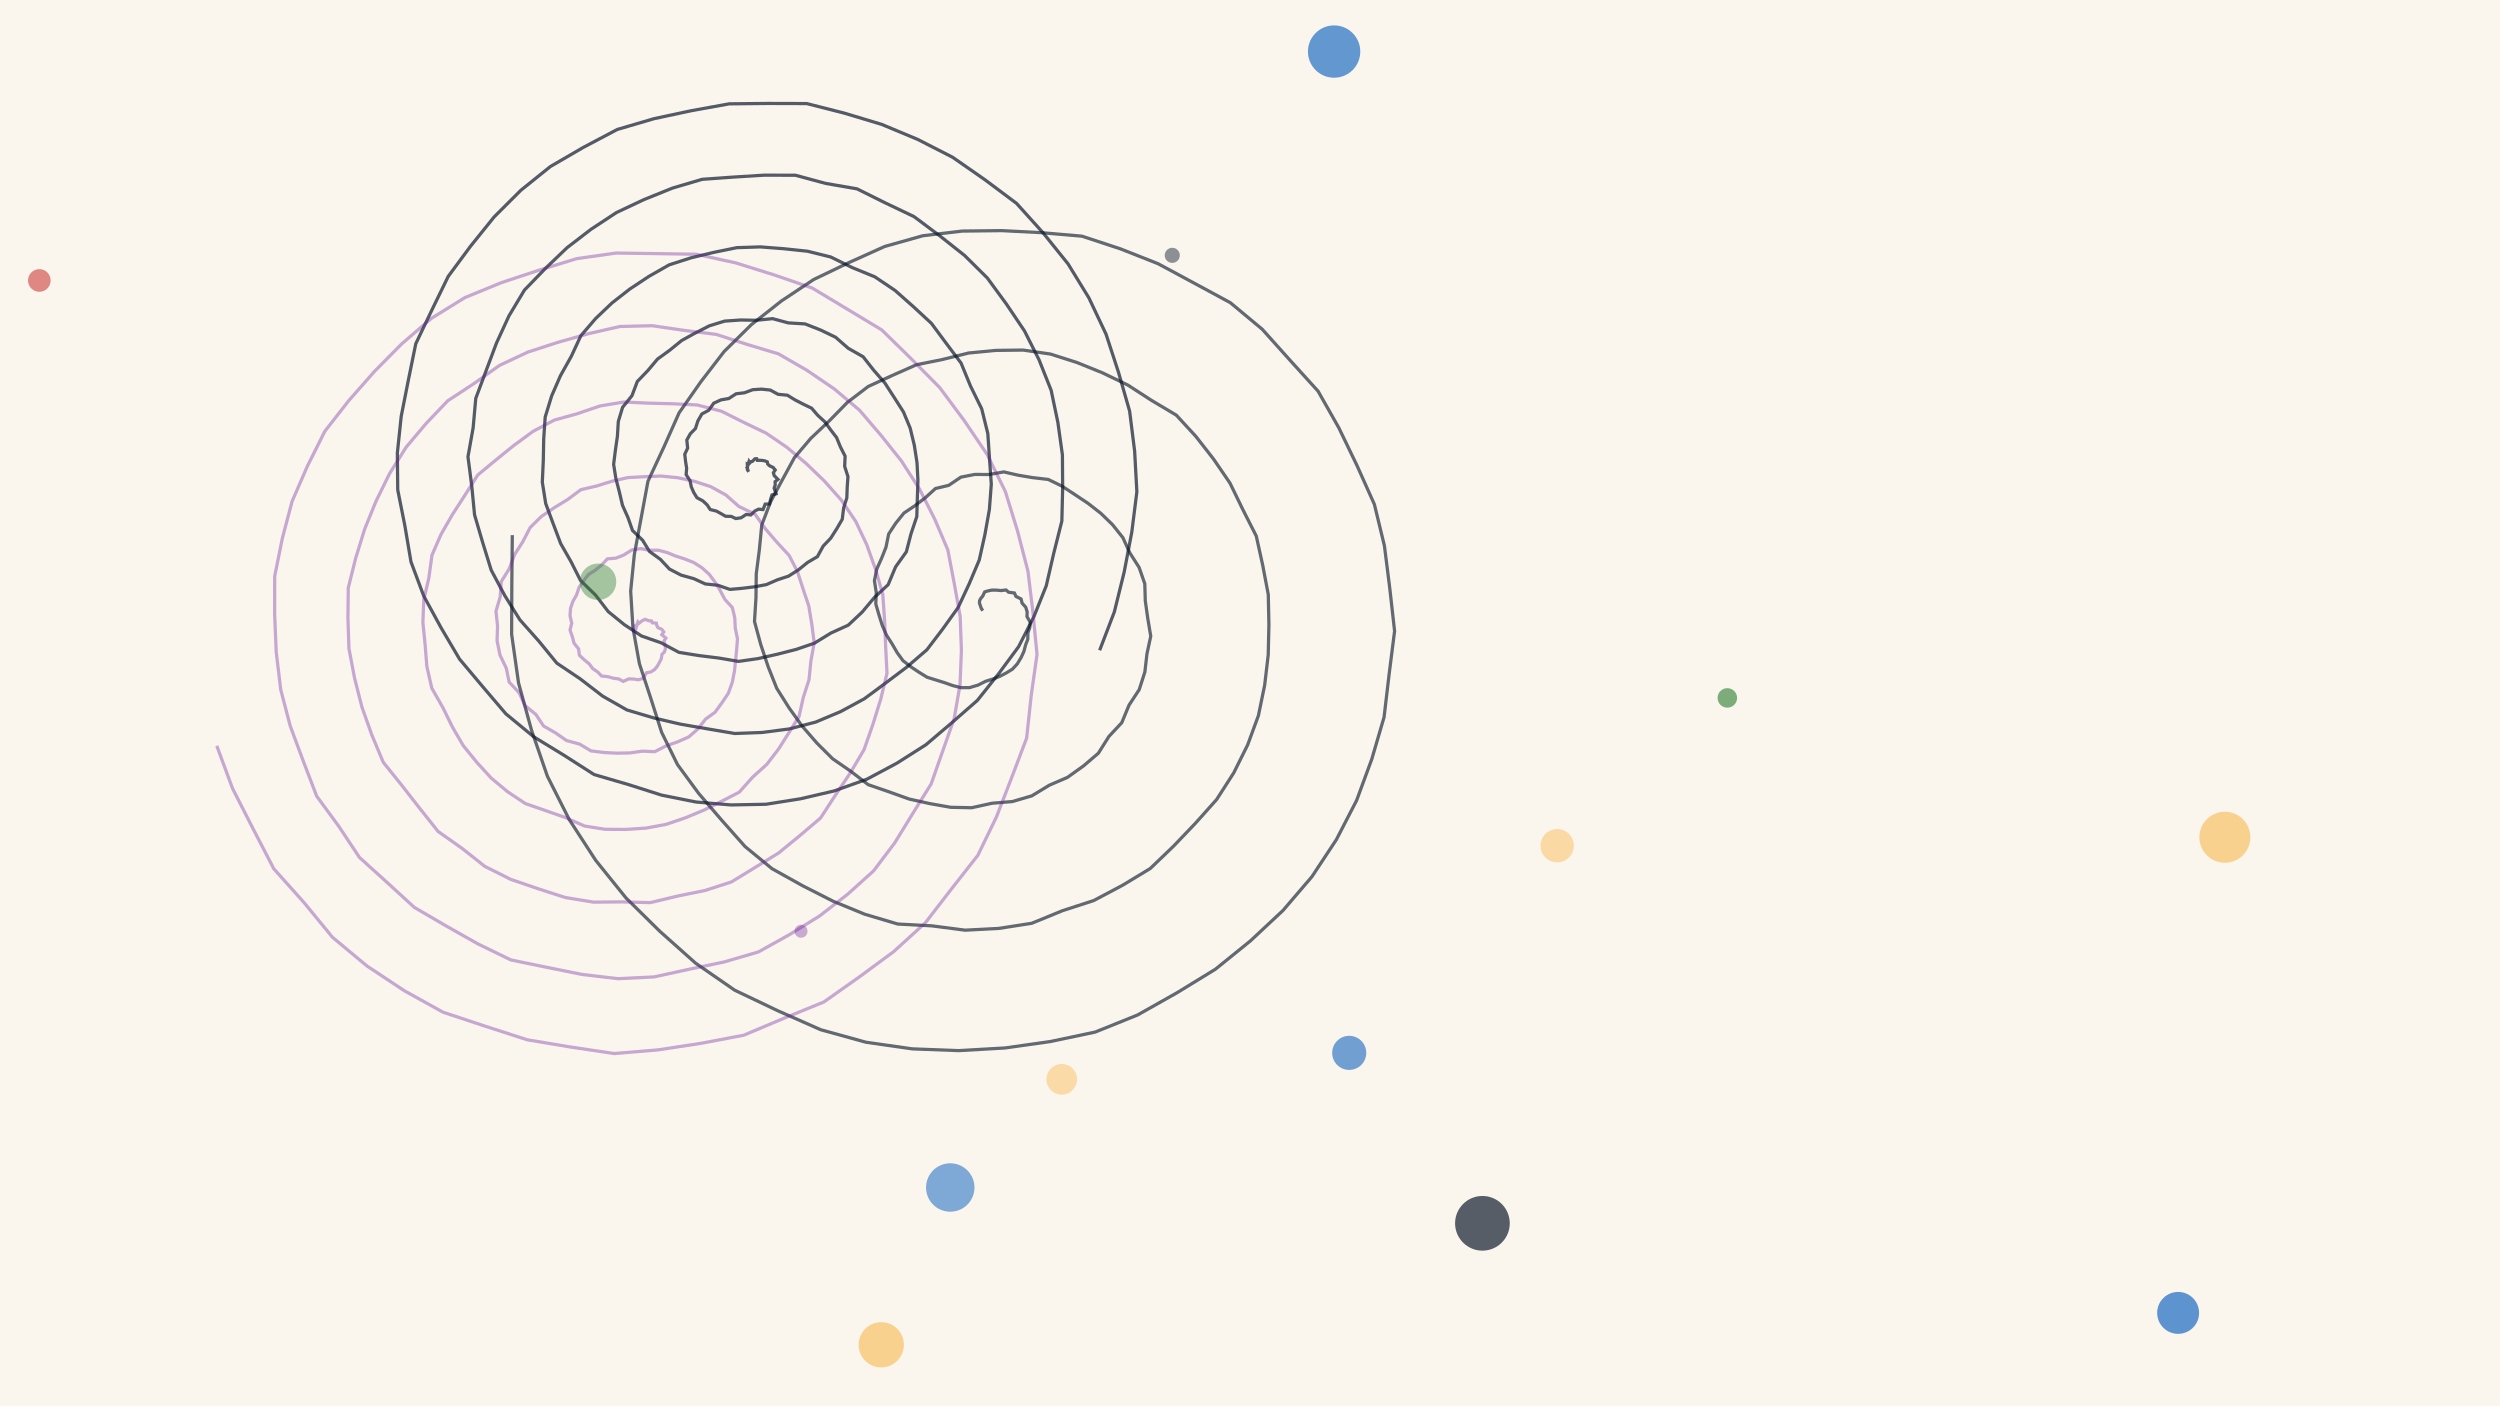
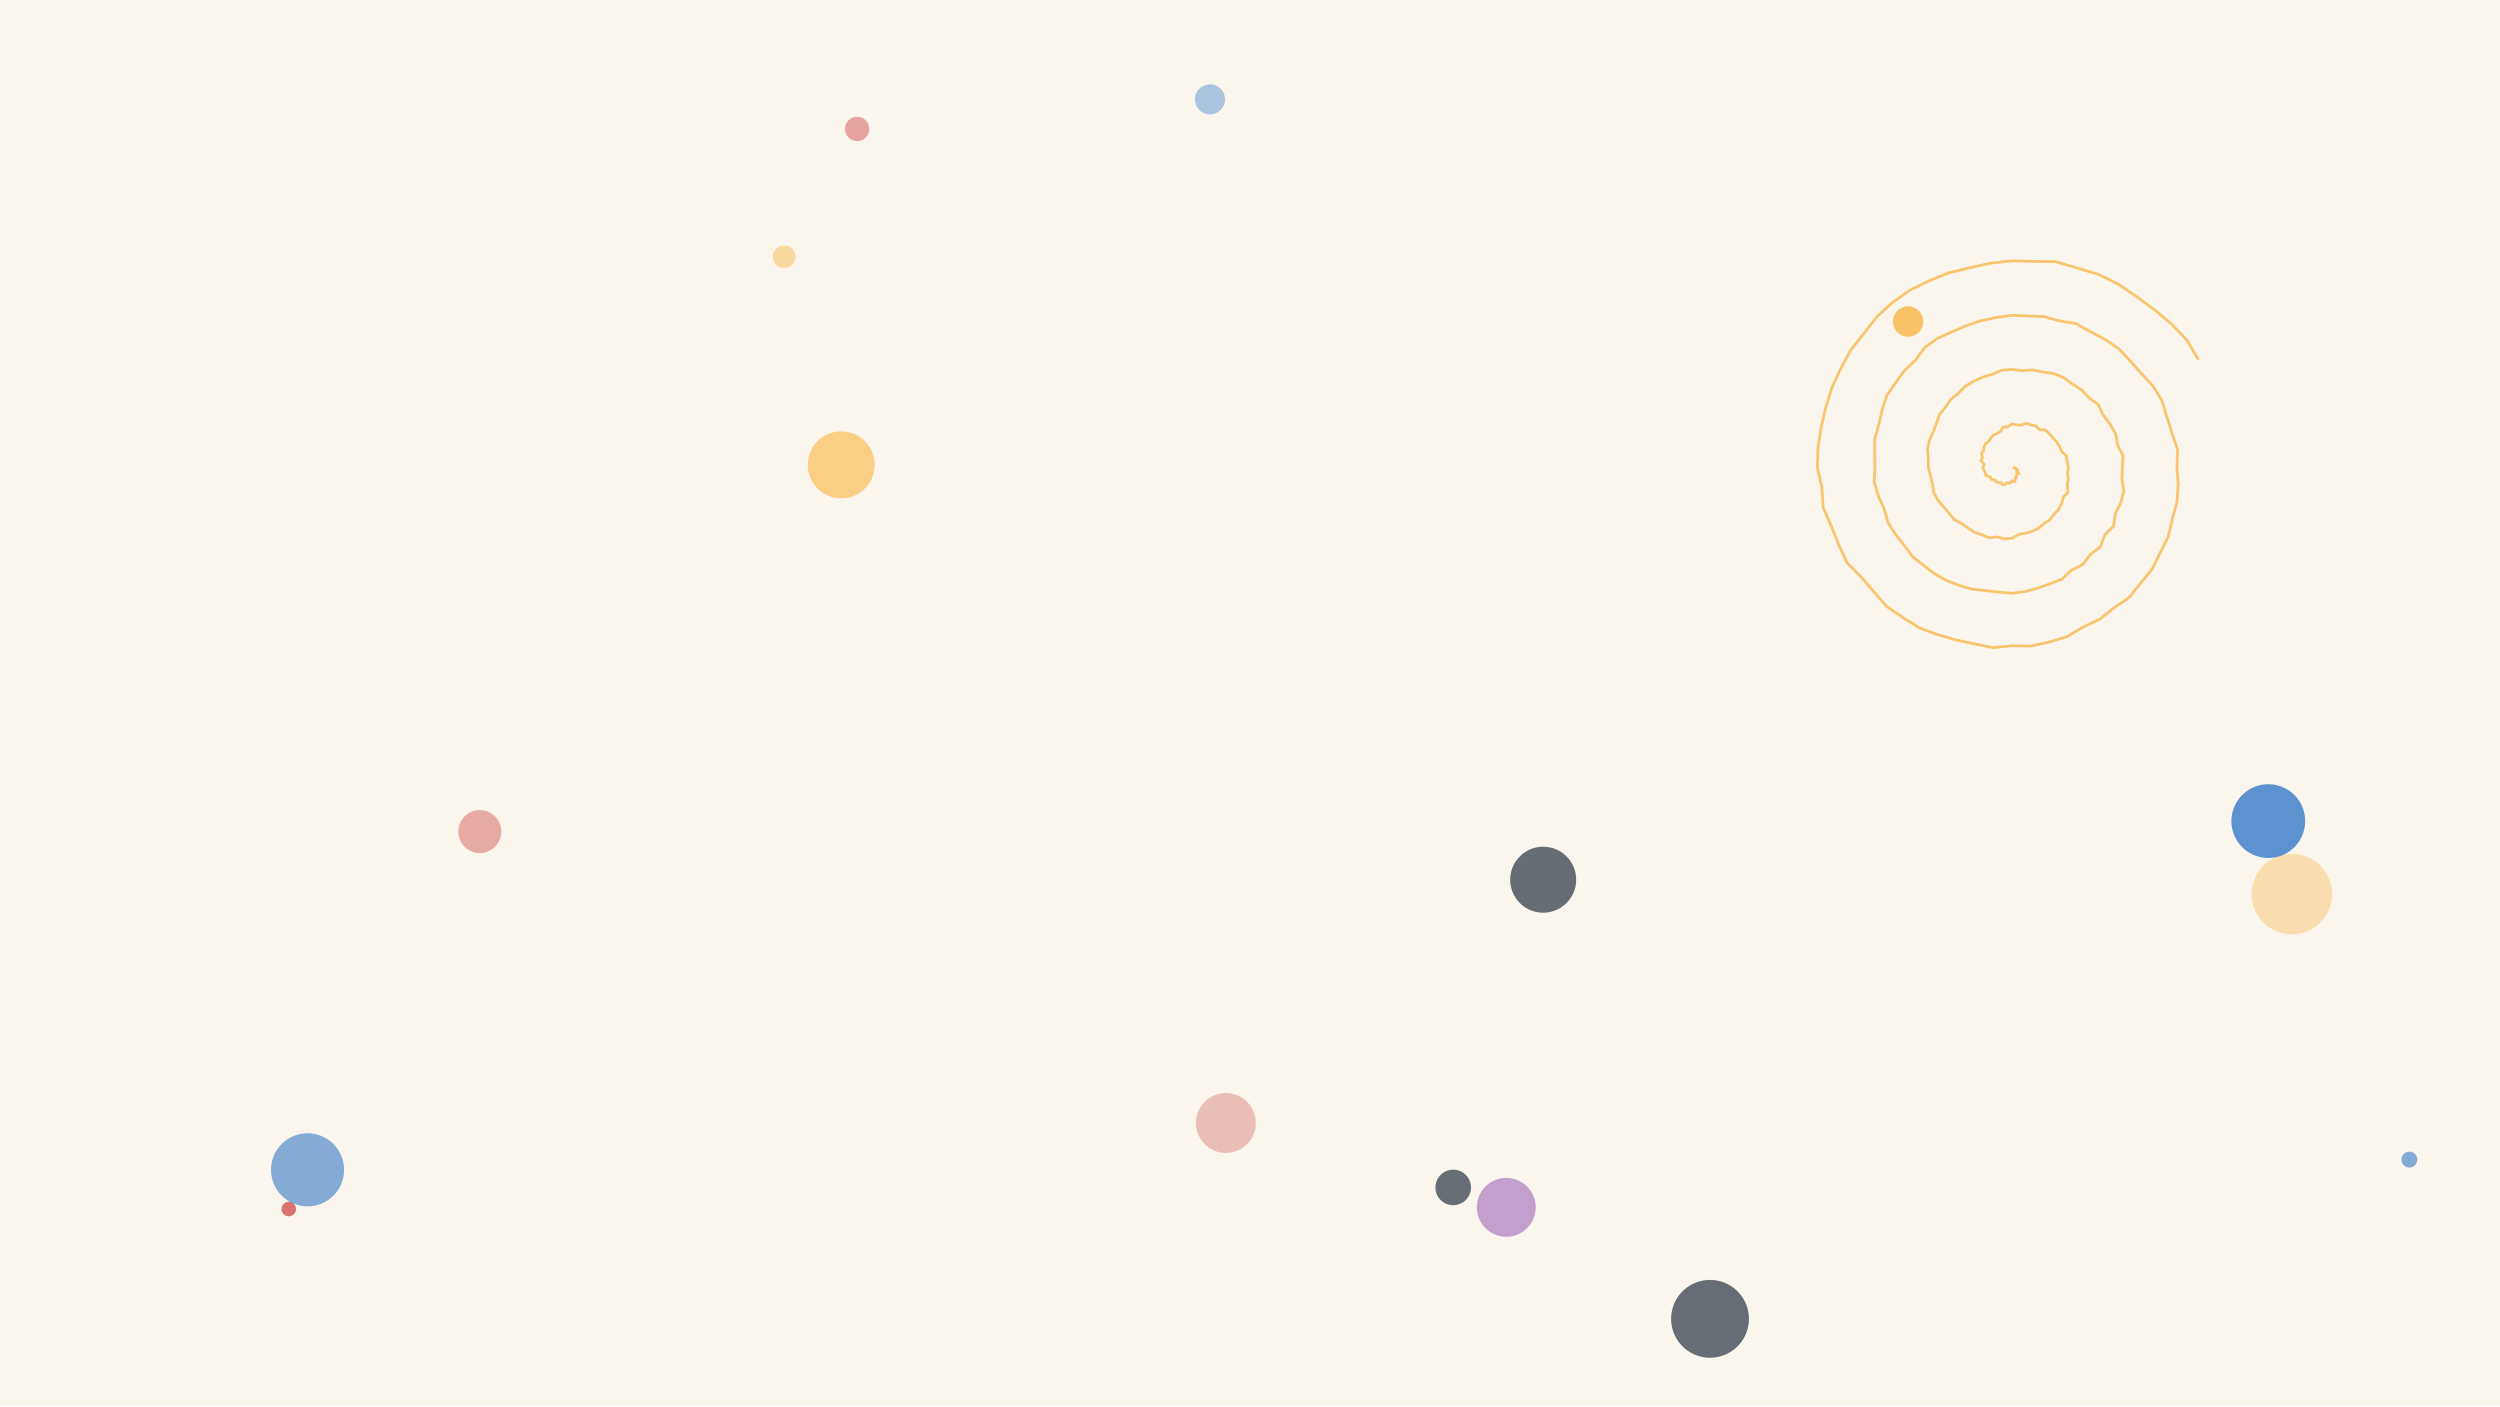
<svg xmlns="http://www.w3.org/2000/svg" viewBox="0 0 1920 1080" width="1920" height="1080">
  <rect width="1920" height="1080" fill="#FAF6EE" />
-   <g transform="rotate(231 960 540)">
-     <polyline points="1340.3,352.6 1342.9,352.9 1341.3,352.8 1343.4,353.5 1343.3,353.8 1345.6,355.5 1345.0,355.8 1346.3,357.7 1345.1,357.5 1345.3,358.9 1344.8,359.8 1345.1,362.6 1344.3,363.7 1343.0,363.3 1342.0,364.6 1340.7,366.1 1339.1,367.5 1337.3,368.5 1335.8,367.7 1333.8,368.0 1331.1,369.3 1328.6,369.3 1327.9,366.9 1325.8,366.0 1321.7,366.4 1321.7,363.6 1319.6,362.0 1318.3,359.9 1314.0,358.3 1315.3,355.3 1313.5,352.6 1311.1,349.5 1313.1,346.8 1310.9,342.9 1313.3,340.4 1314.0,337.2 1313.6,333.0 1316.1,330.5 1316.6,325.8 1318.7,322.3 1322.2,320.6 1325.0,317.3 1328.7,315.9 1332.6,314.3 1336.4,311.4 1340.7,311.8 1345.1,311.2 1349.9,309.2 1354.6,309.8 1359.2,311.1 1363.4,313.3 1368.9,313.9 1372.5,317.3 1377.0,319.9 1381.7,322.9 1384.0,327.6 1389.2,331.0 1391.3,336.2 1391.9,341.7 1395.3,346.9 1397.5,352.6 1396.4,358.5 1398.2,364.9 1396.7,370.8 1393.7,376.2 1393.0,382.8 1389.6,388.2 1387.4,394.7 1383.5,400.2 1378.7,405.0 1372.4,407.6 1367.4,412.7 1360.9,415.0 1354.5,417.8 1347.9,420.9 1340.7,421.1 1333.4,422.2 1326.0,421.8 1318.3,421.6 1311.0,419.4 1303.1,417.7 1297.2,412.5 1289.5,409.5 1283.6,404.0 1277.4,398.6 1272.9,391.8 1266.8,385.5 1263.8,377.6 1261.1,369.5 1260.0,361.1 1256.5,352.6 1257.8,343.9 1257.8,335.0 1258.8,326.0 1262.0,317.6 1264.5,308.6 1268.9,300.5 1273.9,292.5 1279.3,284.5 1287.5,279.4 1294.4,272.5 1303.1,268.2 1311.4,262.3 1320.6,258.3 1330.7,257.6 1340.7,254.9 1350.8,256.2 1361.5,254.9 1371.3,258.4 1381.4,261.1 1390.9,265.7 1400.6,270.1 1410.1,275.6 1417.6,283.4 1425.0,291.4 1433.4,299.1 1439.8,308.5 1442.2,319.7 1448.1,329.8 1449.5,341.2 1451.7,352.6 1451.1,364.2 1451.1,376.1 1449.0,387.8 1446.5,399.7 1441.9,411.1 1434.9,421.1 1427.1,430.4 1420.2,440.9 1410.1,448.2 1401.4,457.7 1390.3,464.0 1378.7,469.5 1366.0,471.7 1353.7,476.5 1340.7,476.3 1327.6,476.8 1314.6,475.4 1301.3,473.9 1288.4,470.1 1276.2,464.3 1264.5,457.5 1253.5,449.5 1243.1,440.5 1232.4,431.3 1224.9,419.5 1216.4,408.0 1212.6,394.3 1205.6,381.3 1204.6,366.9 1201.8,352.6 1200.7,337.9 1204.4,323.7 1206.3,309.0 1211.4,295.1 1217.6,281.6 1224.3,268.0 1232.1,254.9 1243.6,244.8 1254.6,234.2 1266.3,223.7 1280.6,217.7 1294.1,209.3 1309.2,204.5 1324.8,201.2 1340.7,201.6 1356.8,199.7 1372.5,203.1 1388.4,205.7 1403.8,210.8 1419.5,216.1 1433.9,224.4 1446.3,235.4 1459.0,246.1 1471.4,257.6 1480.9,271.7 1488.7,286.7 1495.0,302.5 1502.7,318.2 1505.8,335.3 1507.2,352.6 1506.9,370.1 1505.2,387.6 1502.3,405.2 1495.9,421.7 1488.2,437.8 1479.9,453.8 1469.0,468.2 1456.6,481.3 1443.6,494.3 1428.9,505.4 1412.2,513.1 1395.8,522.1 1377.9,527.6 1359.4,530.7 1340.7,533.4 1321.8,532.6 1302.6,531.9 1284.2,526.4 1265.3,522.1 1247.6,513.8 1231.7,502.6 1215.7,491.4 1201.5,478.0 1188.6,463.1 1176.3,447.6 1166.9,430.0 1158.1,411.9 1152.8,392.6 1148.0,372.9 1147.4,352.6 1148.1,332.4 1149.0,311.9 1152.8,291.6 1158.6,271.6 1167.3,252.5 1178.3,234.6 1190.9,217.8 1206.7,203.9 1222.6,190.0 1239.3,177.0 1257.1,164.8 1277.1,157.0 1298.1,152.0 1318.9,145.6 1340.7,145.5 1362.6,144.5 1384.4,147.2 1406.1,151.4 1426.6,159.6 1447.2,168.2 1465.8,180.5 1485.0,192.3 1499.8,209.4 1516.1,225.2 1527.6,244.7 1539.1,264.3 1549.3,284.9 1557.2,306.6 1560.0,329.6 1561.9,352.6 1561.3,375.8 1559.0,399.0 1553.4,421.8 1546.5,444.3 1537.4,466.2 1523.8,485.7 1510.0,505.1 1494.8,523.8 1475.3,537.9 1456.9,554.0 1434.8,564.1 1412.8,574.6 1389.2,580.6 1365.2,586.0 1340.7,588.7 1316.0,587.5 1291.2,585.3 1266.8,580.0 1242.8,572.5 1220.4,561.0 1198.8,548.0 1179.0,532.2 1159.6,515.7 1144.3,495.3 1128.5,475.1 1116.0,452.7 1105.5,429.1 1099.0,404.0 1093.4,378.6 1092.4,352.6 1091.8,326.5 1094.8,300.4 1099.8,274.4 1108.6,249.3 1120.2,225.4 1133.6,202.2 1150.1,181.0 1168.7,161.6 1189.4,144.4 1211.9,129.6 1234.4,114.0 1260.3,105.4 1286.2,96.2 1313.2,90.7 1340.7,90.0 1368.3,89.5 1395.8,93.6 1423.2,98.6 1449.8,107.5 1474.3,121.3 1499.2,134.4 1521.4,152.0 1541.4,172.0 1559.5,193.7 1577.7,215.8 1590.0,241.6 1602.2,267.7 1609.4,295.5 1615.5,323.8 1618.5,352.6 1618.4,381.8 1613.9,410.7 1608.2,439.6 1596.9,466.7 1583.6,492.9 1569.4,518.8 1551.0,542.0 1532.1,565.2 1508.1,583.1 1483.4,599.9 1457.1,614.1 1429.6,626.3 1400.7,634.7 1371.1,642.2 1340.7,643.8 1310.1,643.7 1279.7,639.7 1249.8,632.4 1221.0,621.4 1192.5,609.3 1166.1,592.9 1140.8,574.6 1119.2,552.1 1099.0,528.2 1080.0,503.1 1064.2,475.8" fill="none" stroke="#0A1628" stroke-width="2.5" opacity="0.69" />
-     <polyline points="1144.3,425.3 1145.9,425.3 1147.3,425.7 1150.5,426.9 1151.8,428.1 1152.4,429.3 1152.8,430.6 1153.0,432.1 1154.6,435.4 1154.0,437.0 1153.2,438.7 1152.2,440.6 1150.9,442.2 1149.4,443.9 1147.6,445.7 1145.4,449.1 1142.9,449.5 1139.6,452.6 1136.8,451.9 1132.8,453.7 1129.8,452.3 1125.6,452.5 1122.2,451.1 1119.4,448.7 1114.3,447.9 1111.4,444.9 1109.3,441.4 1105.5,438.2 1103.2,434.2 1100.1,430.0 1097.8,425.3 1095.9,420.1 1095.1,414.6 1095.8,409.2 1096.9,403.7 1098.6,398.3 1100.8,392.8 1102.2,386.4 1104.8,380.1 1108.9,375.0 1114.1,371.1 1119.8,367.6 1125.5,363.8 1131.5,359.8 1138.3,357.4 1145.4,355.2 1153.0,353.4 1160.6,353.8 1168.2,355.0 1176.3,355.9 1184.2,358.1 1192.0,361.2 1200.1,364.6 1206.5,370.3 1214.6,375.0 1220.4,382.0 1224.5,390.1 1229.0,398.1 1235.6,406.1 1238.6,415.5 1240.7,425.3 1239.8,435.2 1239.5,445.3 1240.1,456.0 1235.6,465.4 1234.6,476.7 1229.5,486.3 1222.6,494.7 1217.0,504.8 1208.2,511.7 1199.7,519.2 1191.0,527.7 1180.3,532.7 1169.0,536.3 1157.5,539.9 1145.4,542.7 1132.9,544.2 1120.2,544.1 1107.9,540.9 1094.6,539.4 1082.1,534.9 1071.6,526.9 1060.1,520.0 1047.9,513.1 1039.3,502.4 1029.4,492.3 1021.6,480.4 1017.3,466.9 1010.3,454.0 1008.3,439.7 1003.4,425.3 1003.0,410.3 1003.9,395.2 1008.0,380.6 1010.1,365.0 1016.1,350.6 1024.9,337.7 1032.1,323.3 1042.5,311.0 1054.7,300.4 1067.5,290.2 1081.5,281.7 1095.9,272.7 1112.2,268.8 1128.5,264.0 1145.4,262.2 1162.6,261.6 1180.0,262.6 1197.6,264.7 1214.6,270.0 1231.4,276.3 1248.2,283.7 1261.7,296.1 1275.8,307.8 1288.6,321.2 1302.3,334.7 1311.9,351.2 1319.3,368.8 1326.7,386.7 1330.3,405.8 1331.8,425.3 1334.1,445.1 1333.5,465.2 1328.5,484.7 1323.2,504.4 1313.8,522.4 1305.0,541.2 1293.5,558.6 1280.4,575.2 1264.8,589.6 1247.0,601.3 1228.4,611.6 1208.9,620.8 1188.4,627.5 1167.5,635.2 1145.4,636.6 1123.3,636.2 1101.0,634.4 1079.1,629.3 1056.7,624.5 1036.3,614.3 1016.0,603.4 997.8,589.3 980.0,574.2 963.6,557.4 948.5,539.0 936.2,518.4 926.2,496.5 918.6,473.5 914.7,449.5 911.6,425.3 909.5,400.5 912.9,375.8 917.7,351.3 926.7,327.9 934.1,303.3 947.0,281.1 962.2,260.2 980.8,242.5 998.4,223.0 1020.1,208.1 1043.1,195.5 1067.3,184.7 1092.2,174.7 1118.5,169.3 1145.4,168.1 1172.5,167.3 1200.0,168.6 1226.9,174.7 1252.5,184.7 1278.6,194.6 1303.2,208.1 1326.2,224.5 1346.3,244.4 1364.7,266.0 1383.4,287.9 1396.0,313.7 1409.2,339.6 1417.2,367.5 1424.0,396.0 1426.9,425.3 1426.5,454.8 1423.7,484.4 1416.8,513.5 1409.1,542.7 1397.1,570.6 1380.9,596.3 1362.0,620.2 1341.5,643.0 1319.9,665.4 1293.8,682.2 1266.7,697.5 1237.8,709.6 1208.5,721.8 1177.2,728.0 1145.4,729.6 1113.3,731.4 1081.5,726.1 1050.1,718.7 1018.5,710.3 989.0,696.3 961.1,679.0 933.1,661.1 910.1,637.1 886.8,613.2 867.7,585.6 850.4,556.6 836.8,525.6 826.5,493.1 820.3,459.4 817.9,425.3 817.9,390.8 822.4,356.6 828.2,322.2 838.5,288.6 854.5,257.3 872.6,227.1 893.3,198.3 916.8,171.4 943.2,146.9 972.6,125.9 1004.8,109.4 1037.7,93.7 1072.8,83.4 1108.9,77.5 1145.4,73.4 1182.4,73.5 1219.4,77.4 1255.9,85.3 1291.1,98.1 1325.6,113.2 1358.0,132.6 1387.4,156.6 1416.8,180.9" fill="none" stroke="#0A1628" stroke-width="2.5" opacity="0.63" />
-     <polyline points="1298.1,207.3 1300.5,207.5 1301.2,207.9 1300.6,208.0 1301.4,208.6 1303.5,210.3 1303.3,210.9 1302.2,210.8 1304.2,213.8 1303.0,213.8 1303.0,215.3 1302.9,217.5 1302.3,219.5 1301.1,220.2 1299.8,221.0 1298.3,222.5 1296.8,222.1 1294.7,224.3 1293.1,223.5 1291.3,223.1 1288.3,224.6 1285.8,224.5 1285.1,222.0 1281.1,222.8 1280.3,220.3 1277.9,219.1 1275.2,217.6 1273.6,215.3 1273.3,212.6 1271.0,210.1 1269.8,207.3 1268.5,204.1 1267.8,200.8 1268.2,197.5 1269.8,194.5 1268.1,189.8 1269.5,186.3 1272.2,183.8 1274.7,181.0 1275.9,176.4 1279.6,174.9 1282.6,172.0 1286.1,169.6 1289.6,166.1 1294.0,165.7 1298.3,164.4 1302.8,164.6 1307.6,163.6 1312.7,162.9 1316.9,165.5 1322.4,165.5 1327.1,167.6 1332.3,169.5 1335.5,173.8 1340.8,176.4 1345.0,180.3 1348.0,185.1 1350.1,190.4 1353.4,195.6 1355.1,201.3 1356.5,207.3 1355.8,213.3 1355.8,219.5 1356.7,226.2 1353.0,231.6 1351.1,237.7 1350.2,245.0 1346.8,250.9 1341.6,255.3 1337.2,260.8 1331.6,264.9 1325.5,268.2 1319.4,272.2 1312.9,275.9 1305.8,278.3 1298.3,279.5 1290.8,279.2 1283.2,278.2 1275.8,276.7 1267.2,277.2 1259.9,273.7 1253.5,269.0 1246.1,265.2 1240.2,259.6 1234.3,253.8 1228.2,247.7 1222.6,241.0 1218.0,233.4 1215.4,224.9 1213.1,216.2 1213.6,207.3 1211.4,198.1 1211.1,188.7 1213.5,179.7 1216.7,170.9 1218.7,161.3 1225.1,154.0 1230.0,145.8 1236.0,138.1 1242.7,130.6 1250.0,123.6 1259.5,120.1 1268.0,114.0 1277.9,111.1 1287.8,107.3 1298.3,108.3 1309.0,106.1 1319.3,108.8 1330.6,108.0 1340.3,113.0 1351.2,115.6 1361.2,120.8 1369.6,128.1 1379.3,134.4 1385.7,143.7 1394.4,151.8 1398.2,162.8 1404.1,172.9 1407.8,184.0 1412.7,195.2 1413.9,207.3 1412.9,219.3 1411.3,231.3 1410.8,243.8 1405.4,254.9 1400.8,266.5 1395.3,277.7 1387.9,287.9 1380.2,298.2 1371.1,307.4 1360.9,315.6 1349.8,322.8 1337.5,327.8 1324.4,330.0 1311.8,335.9 1298.3,335.0 1284.8,335.4 1270.9,336.3 1257.3,333.5 1244.3,328.5 1231.2,323.6 1218.9,316.6 1206.7,309.1 1197.3,298.2 1187.1,288.1 1179.2,276.0 1170.0,264.4 1165.2,250.5 1160.5,236.6 1157.0,222.1 1156.2,207.3 1153.7,192.1 1156.8,177.2 1160.1,162.3 1164.4,147.7 1169.8,133.0 1177.2,119.3 1186.3,106.4 1196.4,94.1 1208.3,83.4 1222.6,76.1 1236.2,67.7 1250.2,59.0 1265.8,54.1 1281.9,50.9 1298.3,49.9 1314.9,49.9 1331.2,52.4 1347.4,56.1 1364.4,58.9 1379.7,66.4 1393.7,76.0 1408.0,85.4 1421.0,96.8 1431.6,110.4 1443.7,123.3 1451.8,138.9 1458.1,155.3 1463.6,172.1 1469.4,189.3 1469.6,207.3 1469.6,225.3 1468.7,243.5 1465.2,261.5 1457.9,278.3 1451.5,295.7 1442.3,311.9 1429.9,325.8 1417.8,340.0 1405.1,354.2 1389.7,365.6 1372.3,373.5 1355.0,381.7 1336.6,387.2 1317.6,390.9 1298.3,393.3 1278.7,394.2 1258.9,392.5 1239.7,387.8 1220.9,381.2 1202.4,373.4 1186.0,361.9 1169.9,349.9 1153.3,337.8 1140.9,321.6 1129.6,304.7 1118.8,287.2 1111.6,267.9 1105.5,248.2 1099.0,228.2 1098.5,207.3 1098.4,186.2 1101.1,165.3 1103.9,144.1 1111.6,124.1 1121.5,105.1 1130.8,85.6 1144.9,69.1 1158.5,52.0 1174.9,37.4 1193.3,25.4 1212.1,13.6 1232.4,4.4 1254.2,-0.5 1275.8,-6.6 1298.3,-6.4 1320.7,-6.0 1343.6,-5.9 1365.5,0.5 1387.0,8.1 1407.8,17.7 1428.1,28.6 1446.6,42.6 1464.6,57.5 1478.7,76.2 1491.7,95.6 1503.0,116.1 1512.9,137.5 1520.6,160.0 1525.1,183.4 1528.2,207.3 1525.8,231.2 1524.3,255.3 1518.5,278.8 1509.8,301.4 1500.2,323.8 1489.3,346.0 1474.2,365.6 1456.0,382.4 1438.1,399.6 1417.2,413.2 1396.3,427.4 1372.8,436.4 1348.6,443.7 1323.7,448.5 1298.3,449.2 1272.9,449.0 1247.5,446.2 1222.4,440.8 1197.5,433.7 1174.7,421.5 1151.8,408.9 1130.9,393.2 1111.1,375.8 1093.7,355.9 1079.9,333.4 1065.9,310.7 1057.2,285.6 1048.3,260.4 1041.8,234.2 1040.4,207.3 1041.0,180.2 1044.4,153.3 1049.1,126.3 1059.7,101.0 1072.2,76.7 1084.6,52.0 1101.0,29.6 1120.9,10.2 1142.3,-7.5 1164.0,-25.3 1189.5,-37.2 1215.6,-47.5 1242.0,-57.5 1270.1,-61.7 1298.3,-66.1 1326.8,-63.4 1355.6,-62.0 1382.9,-53.1 1410.2,-43.9 1436.5,-32.0 1461.0,-16.6 1484.3,0.7 1507.1,19.2 1525.9,41.9 1543.4,65.8 1557.1,92.1 1569.4,119.2 1576.1,148.2 1581.1,177.5 1584.4,207.3 1585.3,237.4 1581.5,267.4 1572.8,296.4 1562.1,324.7 1550.7,353.0 1535.0,379.2 1515.4,402.7 1495.6,426.4 1471.5,445.7 1445.8,462.8 1419.4,479.3 1390.2,489.9 1360.7,500.6 1329.5,504.2 1298.3,507.3 1266.9,506.0 1235.4,503.3 1204.4,496.2 1175.0,484.4 1146.0,471.2 1118.9,454.2 1092.0,436.4 1070.0,412.8 1047.1,389.8 1030.7,361.7 1014.6,333.6 1000.7,304.0 993.4,272.1 985.8,240.1 983.9,207.3 985.4,174.4 987.6,141.2 997.2,109.4 1006.5,77.3 1022.3,47.9 1039.2,19.0 1058.2,-8.9 1083.1,-31.7 1108.4,-54.1 1136.8,-72.6 1165.5,-91.0 1197.2,-103.8 1230.0,-114.1 1263.8,-120.8 1298.3,-121.0 1333.0,-122.7 1367.0,-115.7 1400.9,-108.5 1433.9,-97.3" fill="none" stroke="#6A1B9A" stroke-width="2.5" opacity="0.36" />
+   <g transform="translate(281 119) rotate(-6 960 540) scale(0.86)">
+     <polyline points="1505.4,317.9 1506.2,318.0 1505.5,318.1 1507.1,318.7 1506.9,318.9 1508.8,320.3 1509.1,321.1 1508.7,321.5 1509.7,323.6 1508.5,323.3 1508.5,324.6 1507.8,325.1 1507.6,327.1 1506.6,327.3 1505.9,330.7 1504.6,330.7 1503.3,329.8 1501.7,331.4 1500.1,331.7 1498.7,331.1 1496.1,332.6 1494.2,332.2 1493.4,330.3 1490.9,330.2 1488.9,329.2 1488.0,327.4 1485.0,326.6 1484.3,324.4 1480.8,322.9 1480.2,320.4 1479.4,317.9 1478.6,315.1 1480.2,312.7 1477.7,309.1 1479.2,306.6 1478.6,302.9 1480.7,300.5 1481.6,297.2 1483.4,294.3 1486.3,292.7 1488.5,289.9 1491.0,287.5 1494.4,286.5 1497.6,284.8 1500.7,281.2 1504.6,281.6 1508.6,279.3 1512.5,280.6 1516.5,281.3 1521.4,280.0 1525.3,282.0 1529.7,283.3 1532.4,286.9 1537.8,287.9 1540.9,291.5 1543.5,295.4 1546.5,299.2 1548.7,303.5 1550.0,308.2 1553.9,312.7 1554.0,317.9 1554.7,323.1 1553.2,328.2 1553.4,333.7 1551.9,338.9 1551.9,345.2 1547.4,349.0 1545.3,354.5 1542.1,359.5 1537.6,363.3 1533.4,367.8 1528.1,370.6 1522.9,374.2 1517.0,376.5 1510.9,377.5 1504.6,378.0 1498.0,380.8 1491.2,380.7 1484.9,378.3 1477.7,378.3 1471.6,375.0 1465.2,372.1 1459.8,367.6 1454.5,363.0 1448.3,358.7 1444.3,352.6 1440.1,346.5 1435.8,340.2 1432.7,333.1 1432.4,325.4 1431.4,317.9 1430.3,310.0 1431.0,302.2 1431.2,294.0 1433.6,286.3 1437.7,279.3 1441.4,272.0 1445.1,264.3 1450.9,258.3 1456.6,251.8 1463.8,247.1 1470.6,241.5 1478.6,237.8 1487.0,235.0 1495.7,233.4 1504.6,230.6 1513.7,230.9 1522.6,233.0 1532.1,233.3 1541.0,236.1 1550.4,238.5 1558.9,243.1 1566.1,249.5 1573.6,255.7 1579.5,263.4 1587.1,270.2 1590.3,279.7 1595.5,288.3 1599.7,297.6 1600.4,307.8 1604.3,317.9 1602.6,328.2 1601.1,338.4 1601.7,349.4 1597.9,359.4 1592.2,368.4 1589.3,379.4 1580.8,386.5 1575.6,396.7 1566.1,402.5 1558.2,410.8 1547.8,414.8 1538.4,421.8 1527.3,424.9 1516.1,427.5 1504.6,429.4 1492.8,429.7 1481.3,427.5 1469.8,424.9 1458.0,422.4 1446.8,417.9 1436.0,412.3 1425.9,405.2 1417.0,396.7 1408.0,388.0 1401.7,377.3 1394.9,366.7 1389.3,355.3 1387.1,342.8 1383.2,330.6 1380.9,317.9 1382.9,305.1 1384.0,292.2 1385.5,279.2 1390.4,267.0 1394.7,254.4 1400.2,242.0 1409.1,231.9 1418.1,221.8 1428.8,213.6 1438.4,203.1 1450.5,196.3 1463.7,192.0 1476.9,187.8 1490.6,184.8 1504.6,183.3 1518.8,182.9 1532.8,184.9 1547.1,187.0 1560.5,192.3 1574.8,196.2 1586.8,204.7 1599.1,212.9 1610.5,222.5 1619.4,234.4 1628.2,246.5 1637.3,258.7 1643.9,272.6 1646.8,287.6 1649.9,302.6 1653.2,317.9 1651.0,333.2 1650.6,348.9 1647.7,364.4 1642.0,379.0 1636.8,394.2 1628.1,407.6 1619.5,421.4 1608.0,432.7 1596.5,444.4 1582.1,452.1 1568.3,460.9 1552.8,466.3 1537.6,473.4 1521.3,476.5 1504.6,478.4 1487.9,476.3 1470.9,476.2 1454.8,471.2 1438.7,465.9 1422.8,459.5 1407.3,451.8 1393.6,441.1 1380.3,429.8 1370.3,415.4 1360.3,401.2 1349.1,387.1 1343.4,370.2 1338.6,353.1 1333.1,335.9 1333.8,317.9 1331.6,299.7 1334.2,281.6 1339.0,264.0 1344.9,246.8 1352.3,229.9 1361.7,214.1 1372.2,198.7 1385.3,185.4 1398.4,171.7 1413.7,160.4 1430.3,151.0 1448.3,144.5 1466.6,139.2 1485.5,136.7 1504.6,134.5 1523.9,134.4 1543.0,137.0 1562.6,139.3 1580.7,146.8 1598.9,154.4 1615.8,164.8 1630.8,177.6 1645.5,190.9 1659.5,205.3 1671.8,221.3 1680.2,239.7" fill="none" stroke="#F9A825" stroke-width="2.5" opacity="0.64" />
  </g>
-   <circle cx="1326.6" cy="536.0" r="7.5" fill="#2E7D32" opacity="0.61" />
-   <circle cx="615.2" cy="715.2" r="5.0" fill="#6A1B9A" opacity="0.35" />
-   <circle cx="1024.6" cy="39.6" r="20.1" fill="#1565C0" opacity="0.66" />
-   <circle cx="900.3" cy="196.1" r="5.8" fill="#0A1628" opacity="0.46" />
-   <circle cx="676.8" cy="1032.8" r="17.4" fill="#F9A825" opacity="0.47" />
-   <circle cx="1672.8" cy="1008.3" r="16.1" fill="#1565C0" opacity="0.68" />
-   <circle cx="1708.7" cy="643.0" r="19.6" fill="#F9A825" opacity="0.47" />
-   <circle cx="30.2" cy="215.4" r="8.7" fill="#C62828" opacity="0.54" />
-   <circle cx="459.3" cy="446.8" r="14.0" fill="#2E7D32" opacity="0.42" />
-   <circle cx="1036.2" cy="808.6" r="13.1" fill="#1565C0" opacity="0.60" />
-   <circle cx="1195.9" cy="649.5" r="12.8" fill="#F9A825" opacity="0.37" />
-   <circle cx="729.8" cy="912.0" r="18.6" fill="#1565C0" opacity="0.54" />
-   <circle cx="815.4" cy="828.9" r="11.8" fill="#F9A825" opacity="0.35" />
-   <circle cx="1138.5" cy="939.5" r="21.0" fill="#0A1628" opacity="0.68" />
+   <g transform="translate(280 -38) rotate(13 960 540) scale(1.30)">
+     <circle cx="881.8" cy="785.6" r="23.0" fill="#0A1628" opacity="0.61" />
+     <circle cx="54.7" cy="886.2" r="21.6" fill="#1565C0" opacity="0.52" />
+     <circle cx="749.7" cy="748.5" r="17.4" fill="#6A1B9A" opacity="0.39" />
+     <circle cx="1263.2" cy="601.0" r="4.7" fill="#1565C0" opacity="0.52" />
+     <circle cx="1160.3" cy="463.8" r="23.8" fill="#F9A825" opacity="0.32" />
+     <circle cx="1494.3" cy="1051.3" r="7.6" fill="#0A1628" opacity="0.28" />
+     <circle cx="563.3" cy="980.8" r="22.3" fill="#0A1628" opacity="0.53" />
+     <circle cx="982.5" cy="963.1" r="21.5" fill="#0A1628" opacity="0.33" />
+     <circle cx="268.2" cy="409.5" r="19.8" fill="#F9A825" opacity="0.52" />
+     <circle cx="1531.2" cy="736.5" r="13.1" fill="#F9A825" opacity="0.33" />
+     <circle cx="1247.8" cy="946.9" r="9.5" fill="#C62828" opacity="0.67" />
+     <circle cx="108.9" cy="668.6" r="12.7" fill="#C62828" opacity="0.37" />
+     <circle cx="727.4" cy="555.0" r="19.5" fill="#0A1628" opacity="0.62" />
+     <circle cx="232.7" cy="214.0" r="7.2" fill="#C62828" opacity="0.40" />
+     <circle cx="1488.8" cy="591.0" r="17.1" fill="#C62828" opacity="0.59" />
+     <circle cx="1804.6" cy="825.5" r="11.4" fill="#C62828" opacity="0.37" />
+     <circle cx="1137.0" cy="424.9" r="21.8" fill="#1565C0" opacity="0.69" />
+     <circle cx="1766.5" cy="857.7" r="10.5" fill="#F9A825" opacity="0.56" />
+     <circle cx="1654.8" cy="62.3" r="19.5" fill="#F9A825" opacity="0.43" />
+     <circle cx="577.1" cy="737.2" r="17.7" fill="#C62828" opacity="0.28" />
+     <circle cx="1274.7" cy="905.4" r="6.1" fill="#6A1B9A" opacity="0.36" />
+     <circle cx="1446.2" cy="827.4" r="23.4" fill="#C62828" opacity="0.37" />
+     <circle cx="207.7" cy="297.3" r="6.7" fill="#F9A825" opacity="0.40" />
+     <circle cx="49.1" cy="911.3" r="4.3" fill="#C62828" opacity="0.63" />
+     <circle cx="863.3" cy="185.2" r="9.0" fill="#F9A825" opacity="0.67" />
+     <circle cx="1803.4" cy="513.0" r="13.2" fill="#1565C0" opacity="0.68" />
+     <circle cx="1612.4" cy="751.3" r="7.3" fill="#F9A825" opacity="0.39" />
+     <circle cx="10.9" cy="142.6" r="7.0" fill="#1565C0" opacity="0.61" />
+     <circle cx="431.9" cy="150.1" r="8.9" fill="#1565C0" opacity="0.35" />
+     <circle cx="716.5" cy="744.1" r="10.5" fill="#0A1628" opacity="0.61" />
+   </g>
</svg>
